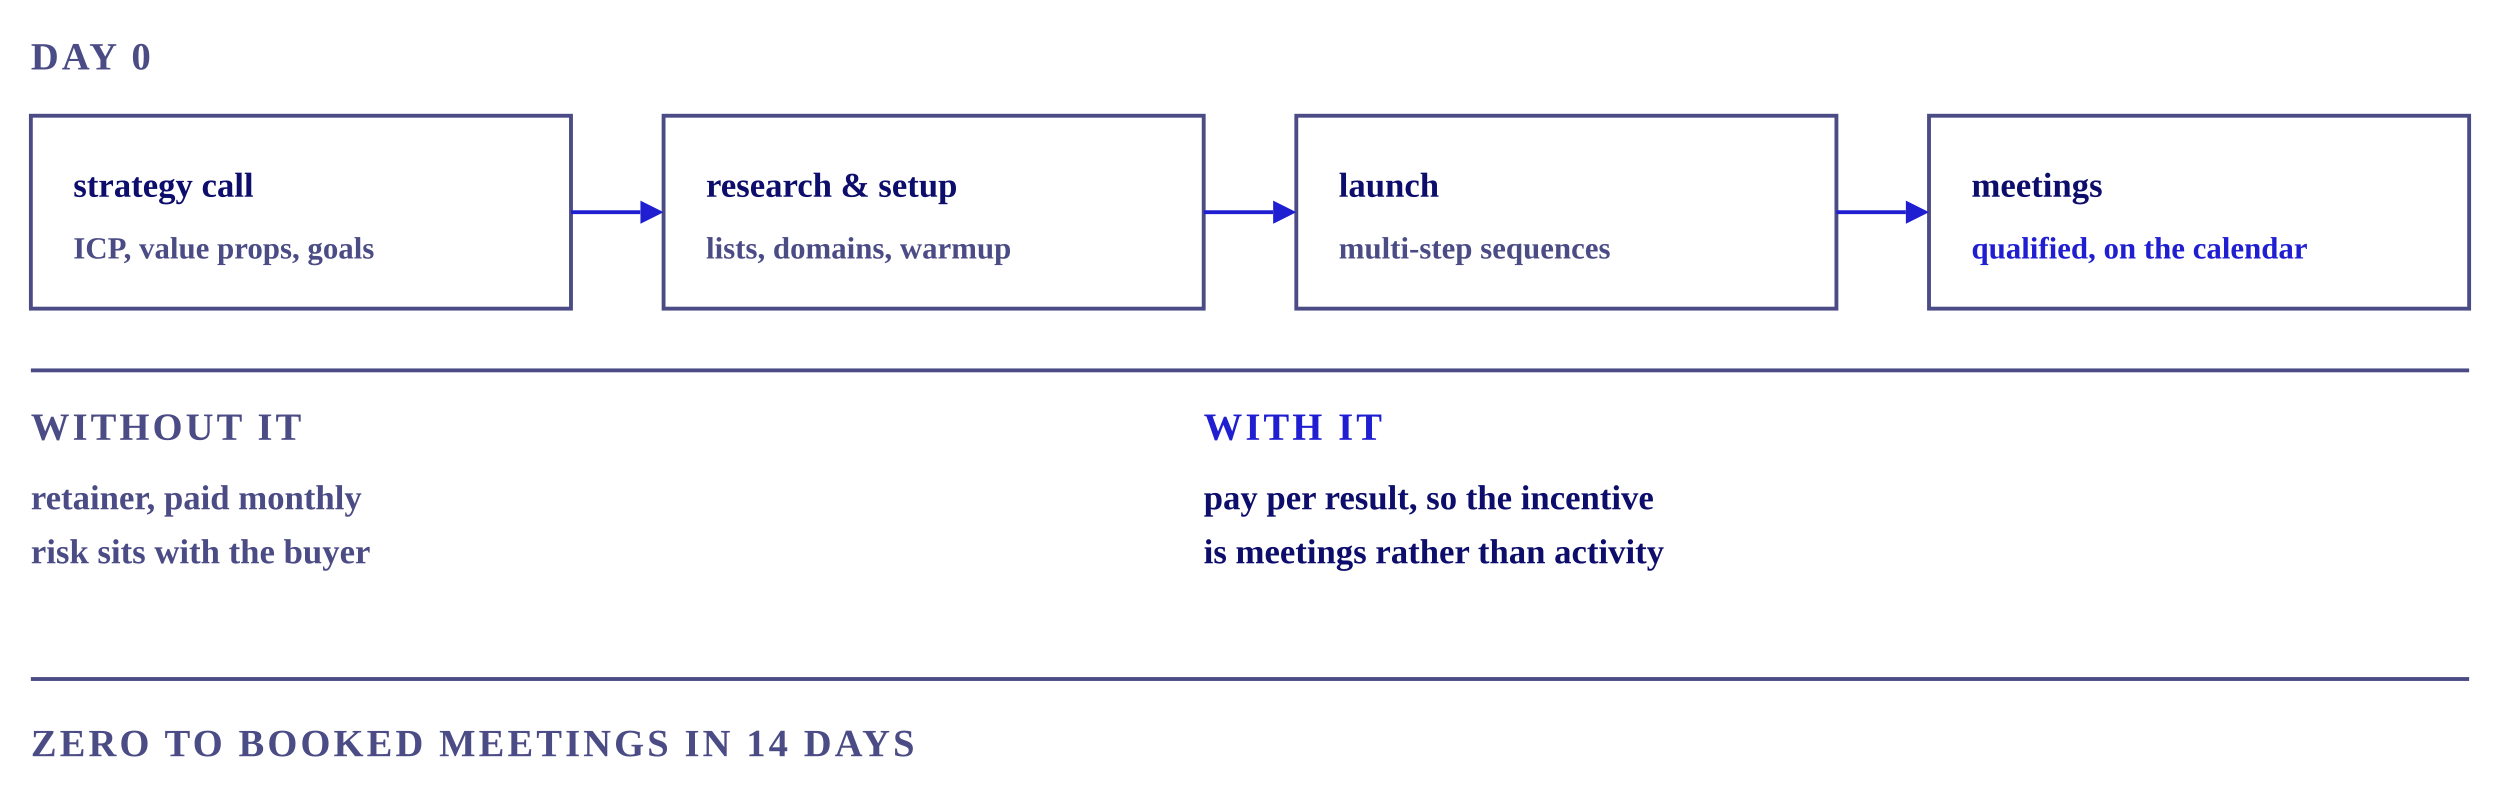
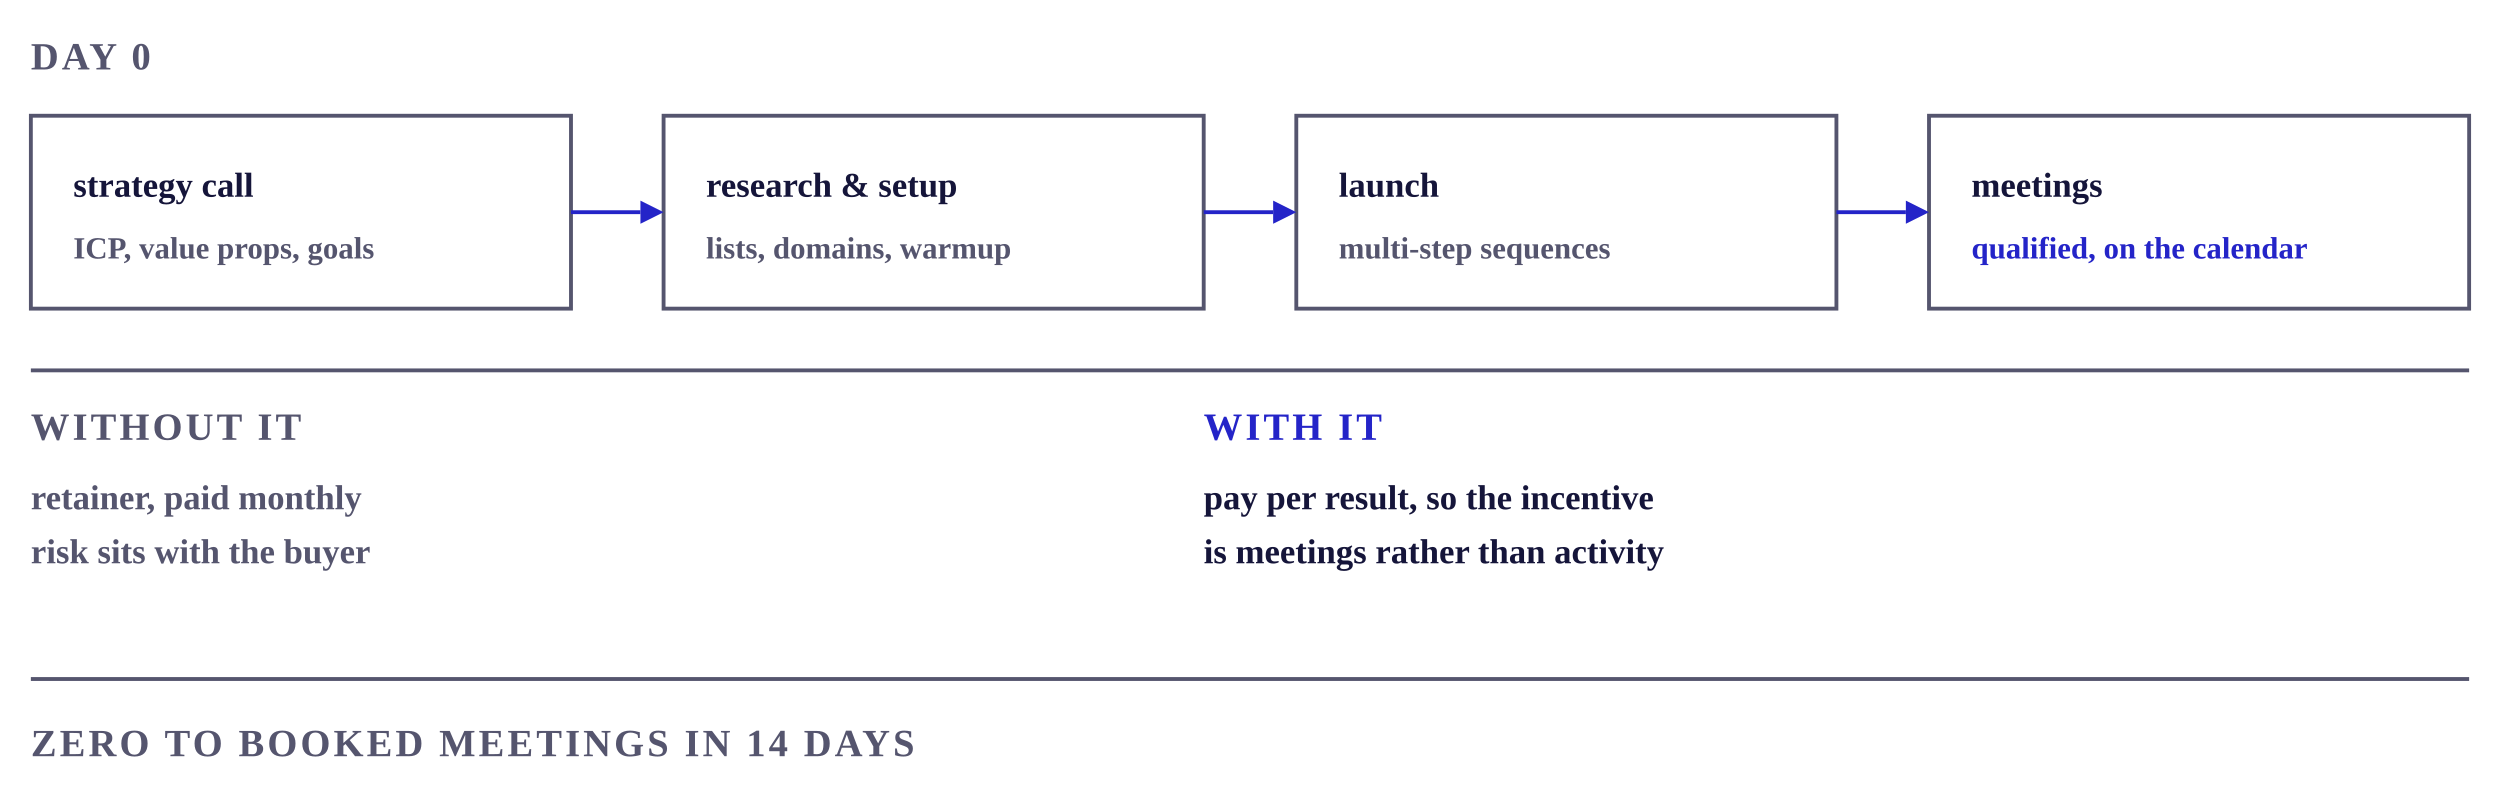
<svg xmlns="http://www.w3.org/2000/svg" viewBox="0 0 648 208" width="648" height="208" role="img" aria-label="strategy call then research &amp; setup then launch then meetings">
  <style>
-     .ink   { fill: #0d0d6b; }
-     .muted { fill: #4b4b85; }
-     .accf  { fill: #1f1fd1; }
-     .acc   { stroke: #1f1fd1; }
-     .box   { fill: none; stroke: #4b4b85; stroke-width: 1; }
-     .rule  { stroke: #4b4b85; }
-     text   { font-family: var(--font-sans, "Bricolage Grotesque"), system-ui, sans-serif; font-weight: 600; }
+     .ink   { fill: #15153a; }
+     .muted { fill: #55556e; }
+     .accf  { fill: #2424c8; }
+     .acc   { stroke: #2424c8; }
+     .box   { fill: none; stroke: #55556e; stroke-width: 1; }
+     .rule  { stroke: #55556e; }
+     text   { font-family: var(--font-sans, "Schibsted Grotesk"), system-ui, sans-serif; font-weight: 600; }
    .lbl   { font-size: 10px; letter-spacing: 0.08em; }
    .sub   { font-size: 9px; }
    .tiny  { font-size: 8px; }
-     @media (prefers-color-scheme: dark) {
-       .ink   { fill: #fff6e0; }
-       .muted { fill: #b9b6dc; }
-       .accf  { fill: #9e9eff; }
-       .acc   { stroke: #9e9eff; }
-       .box, .rule { stroke: #b9b6dc; }
-     }
  </style>
  <text class="lbl muted" x="8" y="18">DAY 0</text>
  <rect class="box" x="8" y="30" width="140" height="50" />
  <text class="sub ink" x="19" y="51">strategy call</text>
  <text class="tiny muted" x="19" y="67">ICP, value props, goals</text>
  <rect class="box" x="172" y="30" width="140" height="50" />
  <text class="sub ink" x="183" y="51">research &amp; setup</text>
  <text class="tiny muted" x="183" y="67">lists, domains, warmup</text>
  <rect class="box" x="336" y="30" width="140" height="50" />
  <text class="sub ink" x="347" y="51">launch</text>
  <text class="tiny muted" x="347" y="67">multi-step sequences</text>
  <rect class="box" x="500" y="30" width="140" height="50" stroke-width="1.7" />
  <text class="sub ink" x="511" y="51">meetings</text>
  <text class="tiny accf" x="511" y="67">qualified, on the calendar</text>
  <path class="acc" d="M148 55.0 H166" stroke-width="1" />
  <path class="accf" d="M172 55.0 l-6 -3 v6 z" />
  <path class="acc" d="M312 55.0 H330" stroke-width="1" />
  <path class="accf" d="M336 55.0 l-6 -3 v6 z" />
  <path class="acc" d="M476 55.0 H494" stroke-width="1" />
  <path class="accf" d="M500 55.0 l-6 -3 v6 z" />
  <line class="rule" x1="8" y1="96" x2="640" y2="96" stroke-width="1" />
  <text class="lbl muted" x="8" y="114">WITHOUT IT</text>
  <text class="sub muted" x="8" y="132">retainer, paid monthly</text>
  <text class="sub muted" x="8" y="146">risk sits with the buyer</text>
  <text class="lbl accf" x="312" y="114">WITH IT</text>
  <text class="sub ink" x="312" y="132">pay per result, so the incentive</text>
  <text class="sub ink" x="312" y="146">is meetings rather than activity</text>
  <line class="rule" x1="8" y1="176" x2="640" y2="176" stroke-width="1" />
  <text class="lbl muted" x="8" y="196">ZERO TO BOOKED MEETINGS IN 14 DAYS</text>
</svg>
